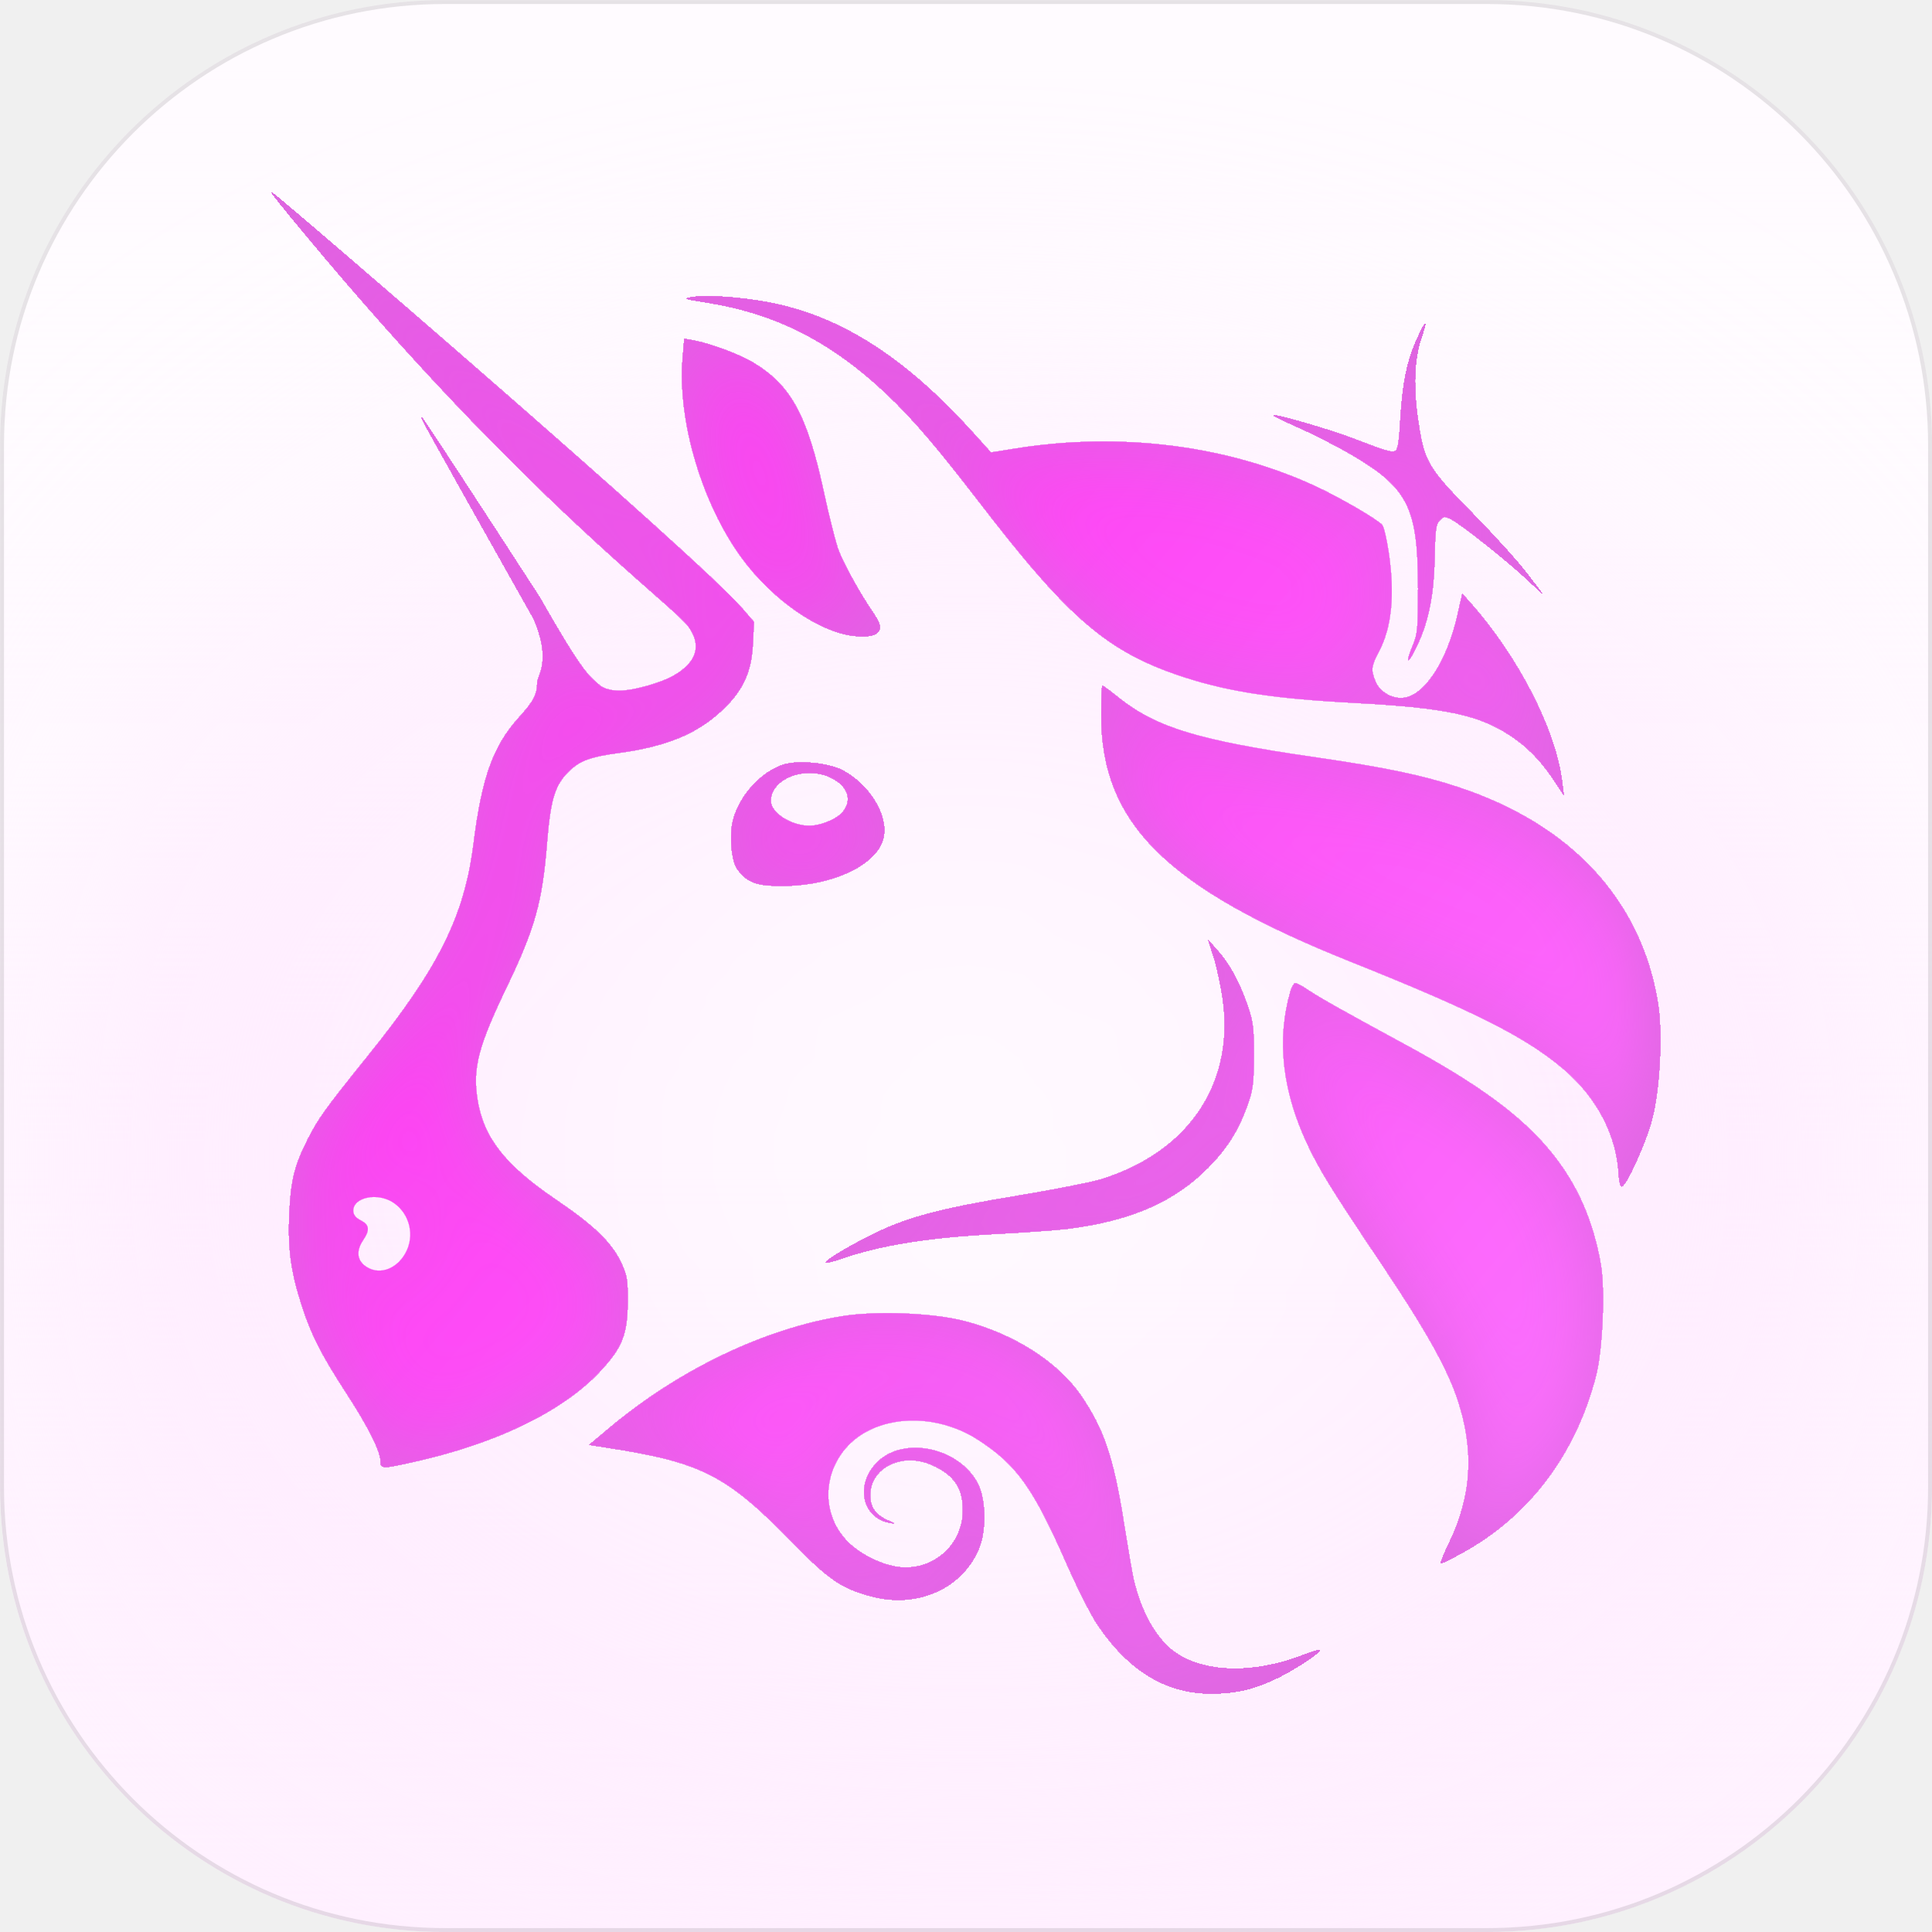
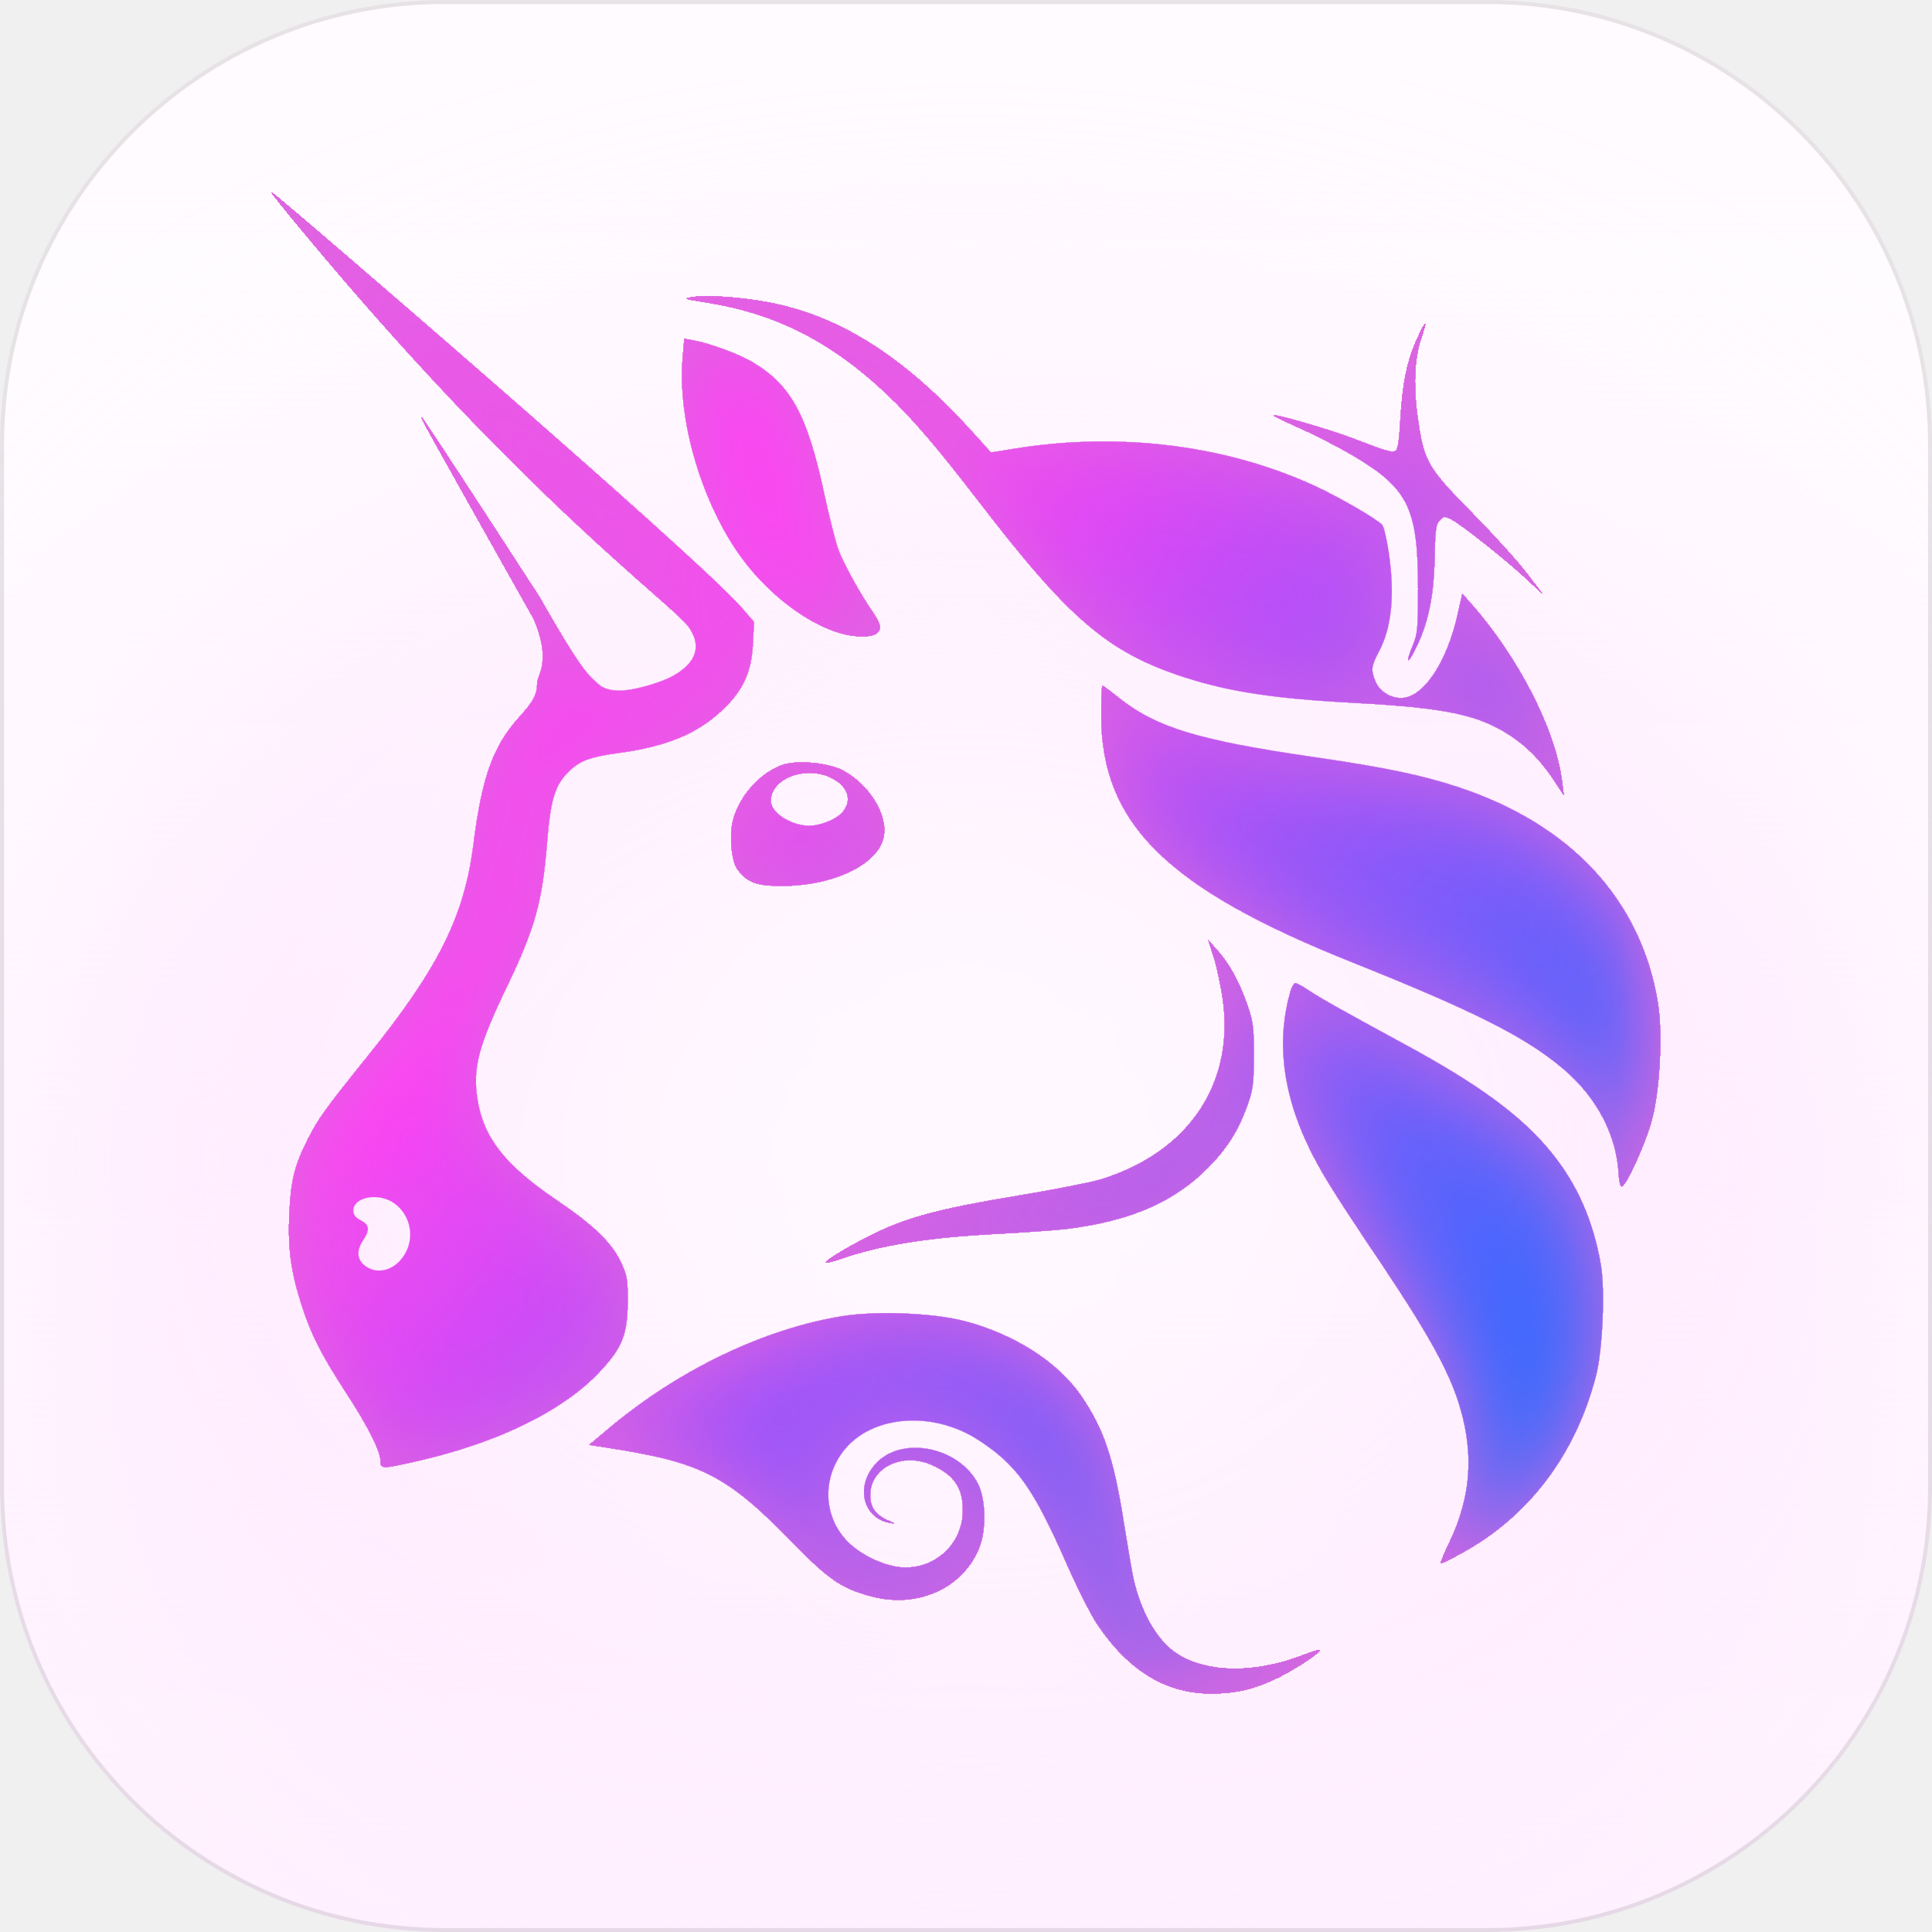
<svg xmlns="http://www.w3.org/2000/svg" width="20" height="20" viewBox="0 0 20 20" fill="none">
  <g clip-path="url(#clip0_2450_35919)">
    <rect width="20" height="20" rx="4.606" fill="#FFFBFF" />
    <rect width="20" height="20" rx="4.606" fill="url(#paint0_linear_2450_35919)" />
    <g filter="url(#filter0_f_2450_35919)">
      <ellipse cx="10" cy="12" rx="9.667" ry="7.667" fill="url(#paint1_radial_2450_35919)" fill-opacity="0.8" />
    </g>
    <g filter="url(#filter1_i_2450_35919)">
      <path d="M14.497 4.342C14.518 3.975 14.568 3.733 14.669 3.511C14.709 3.424 14.746 3.352 14.752 3.352C14.758 3.352 14.74 3.417 14.713 3.496C14.64 3.71 14.628 4.004 14.679 4.346C14.742 4.779 14.779 4.842 15.239 5.31C15.455 5.53 15.706 5.807 15.797 5.926L15.963 6.142L15.797 5.987C15.595 5.798 15.129 5.43 15.026 5.377C14.957 5.342 14.947 5.342 14.905 5.384C14.866 5.423 14.857 5.482 14.852 5.757C14.843 6.187 14.784 6.463 14.642 6.739C14.566 6.888 14.553 6.856 14.623 6.688C14.675 6.562 14.68 6.507 14.68 6.091C14.679 5.255 14.579 5.054 13.995 4.709C13.847 4.622 13.602 4.496 13.452 4.43C13.302 4.363 13.183 4.305 13.187 4.301C13.204 4.285 13.774 4.45 14.003 4.538C14.345 4.669 14.401 4.686 14.443 4.67C14.47 4.659 14.484 4.579 14.497 4.342Z" fill="url(#paint2_linear_2450_35919)" />
      <path d="M7.284 3.126C7.082 3.094 7.073 3.091 7.168 3.076C7.351 3.048 7.782 3.086 8.08 3.157C8.773 3.32 9.405 3.74 10.079 4.486L10.258 4.684L10.514 4.643C11.593 4.471 12.69 4.608 13.608 5.029C13.861 5.145 14.259 5.376 14.309 5.435C14.325 5.454 14.354 5.576 14.374 5.706C14.442 6.155 14.408 6.499 14.269 6.756C14.194 6.896 14.19 6.94 14.241 7.06C14.281 7.156 14.393 7.227 14.505 7.226C14.733 7.226 14.979 6.86 15.092 6.35L15.138 6.147L15.227 6.248C15.718 6.801 16.104 7.555 16.17 8.092L16.188 8.231L16.105 8.104C15.963 7.885 15.82 7.736 15.637 7.616C15.308 7.399 14.96 7.326 14.037 7.277C13.203 7.234 12.732 7.163 12.264 7.012C11.468 6.754 11.067 6.41 10.122 5.178C9.702 4.631 9.443 4.328 9.185 4.084C8.598 3.53 8.022 3.239 7.284 3.126Z" fill="url(#paint3_linear_2450_35919)" />
      <path d="M7.678 5.776C7.266 5.214 7.012 4.351 7.067 3.707L7.084 3.507L7.178 3.524C7.354 3.556 7.657 3.668 7.798 3.754C8.188 3.989 8.356 4.298 8.528 5.093C8.578 5.325 8.644 5.589 8.674 5.678C8.723 5.821 8.908 6.156 9.058 6.374C9.166 6.531 9.094 6.605 8.855 6.584C8.49 6.551 7.996 6.212 7.678 5.776Z" fill="url(#paint4_linear_2450_35919)" />
      <path d="M13.998 9.962C12.077 9.194 11.4 8.526 11.4 7.4C11.4 7.235 11.406 7.099 11.413 7.099C11.42 7.099 11.494 7.154 11.578 7.221C11.968 7.531 12.404 7.664 13.612 7.839C14.322 7.942 14.723 8.025 15.091 8.147C16.264 8.533 16.99 9.318 17.163 10.386C17.213 10.696 17.184 11.278 17.102 11.585C17.038 11.828 16.841 12.264 16.789 12.281C16.775 12.286 16.761 12.231 16.757 12.156C16.737 11.755 16.533 11.364 16.191 11.072C15.801 10.739 15.278 10.474 13.998 9.962Z" fill="url(#paint5_linear_2450_35919)" />
      <path d="M12.649 10.282C12.625 10.139 12.584 9.958 12.556 9.878L12.508 9.733L12.598 9.834C12.725 9.975 12.824 10.155 12.909 10.394C12.973 10.577 12.98 10.631 12.98 10.928C12.979 11.22 12.971 11.281 12.912 11.446C12.818 11.705 12.701 11.889 12.506 12.087C12.155 12.442 11.704 12.638 11.053 12.72C10.94 12.734 10.61 12.758 10.32 12.773C9.589 12.811 9.108 12.889 8.675 13.04C8.613 13.061 8.558 13.074 8.552 13.069C8.535 13.052 8.829 12.877 9.072 12.761C9.415 12.597 9.756 12.507 10.521 12.381C10.898 12.318 11.288 12.242 11.387 12.212C12.322 11.927 12.803 11.192 12.649 10.282Z" fill="url(#paint6_linear_2450_35919)" />
      <path d="M13.53 11.836C13.275 11.291 13.216 10.764 13.356 10.273C13.371 10.221 13.395 10.178 13.409 10.178C13.424 10.178 13.484 10.21 13.543 10.25C13.661 10.329 13.897 10.461 14.525 10.802C15.31 11.226 15.757 11.556 16.061 11.932C16.328 12.261 16.492 12.636 16.572 13.093C16.617 13.352 16.59 13.975 16.523 14.236C16.312 15.059 15.822 15.704 15.123 16.081C15.021 16.137 14.929 16.182 14.919 16.182C14.909 16.182 14.946 16.088 15.002 15.973C15.237 15.484 15.264 15.009 15.086 14.48C14.977 14.156 14.755 13.761 14.307 13.093C13.786 12.317 13.658 12.11 13.53 11.836Z" fill="url(#paint7_linear_2450_35919)" />
      <path d="M6.313 14.779C7.026 14.18 7.913 13.755 8.721 13.625C9.07 13.569 9.65 13.591 9.972 13.673C10.489 13.804 10.952 14.099 11.192 14.45C11.427 14.793 11.528 15.091 11.633 15.756C11.675 16.018 11.72 16.282 11.733 16.341C11.812 16.686 11.966 16.961 12.156 17.1C12.458 17.319 12.978 17.333 13.489 17.135C13.576 17.101 13.651 17.078 13.657 17.083C13.675 17.101 13.418 17.273 13.236 17.363C12.991 17.484 12.797 17.531 12.539 17.531C12.07 17.531 11.681 17.294 11.357 16.811C11.293 16.716 11.149 16.432 11.038 16.179C10.695 15.402 10.526 15.165 10.128 14.907C9.782 14.681 9.335 14.641 8.999 14.805C8.558 15.02 8.435 15.58 8.751 15.935C8.876 16.076 9.111 16.198 9.302 16.222C9.66 16.266 9.968 15.995 9.968 15.636C9.968 15.402 9.878 15.269 9.651 15.167C9.34 15.028 9.007 15.191 9.008 15.48C9.009 15.604 9.063 15.681 9.188 15.738C9.268 15.773 9.27 15.776 9.204 15.763C8.92 15.704 8.853 15.363 9.082 15.136C9.357 14.864 9.925 14.984 10.121 15.356C10.203 15.512 10.212 15.822 10.141 16.01C9.981 16.429 9.514 16.65 9.041 16.53C8.718 16.448 8.587 16.36 8.198 15.962C7.523 15.271 7.261 15.137 6.287 14.986L6.101 14.957L6.313 14.779Z" fill="url(#paint8_linear_2450_35919)" />
      <path fill-rule="evenodd" clip-rule="evenodd" d="M3.145 2.407C5.4 5.127 6.953 6.249 7.126 6.486C7.268 6.682 7.214 6.858 6.97 6.996C6.835 7.072 6.555 7.15 6.416 7.15C6.258 7.15 6.203 7.09 6.203 7.09C6.112 7.003 6.06 7.018 5.589 6.188C4.936 5.18 4.389 4.345 4.374 4.331C4.34 4.298 4.34 4.299 5.523 6.402C5.714 6.84 5.561 7.001 5.561 7.063C5.561 7.19 5.526 7.257 5.368 7.432C5.106 7.723 4.988 8.05 4.903 8.728C4.808 9.487 4.541 10.023 3.8 10.941C3.367 11.479 3.296 11.577 3.186 11.794C3.049 12.066 3.011 12.219 2.995 12.563C2.979 12.928 3.011 13.163 3.123 13.511C3.221 13.816 3.323 14.017 3.584 14.42C3.81 14.767 3.94 15.025 3.94 15.126C3.94 15.206 3.956 15.207 4.305 15.128C5.142 14.94 5.822 14.61 6.204 14.205C6.441 13.954 6.496 13.816 6.498 13.473C6.499 13.248 6.491 13.201 6.43 13.072C6.331 12.862 6.15 12.687 5.751 12.416C5.228 12.061 5.004 11.775 4.943 11.382C4.892 11.059 4.951 10.831 5.24 10.229C5.54 9.605 5.614 9.34 5.664 8.711C5.696 8.305 5.741 8.145 5.859 8.016C5.981 7.882 6.091 7.837 6.394 7.796C6.888 7.729 7.203 7.602 7.461 7.365C7.686 7.159 7.78 6.962 7.794 6.664L7.805 6.438L7.68 6.293C7.226 5.767 2.841 1.994 2.813 1.994C2.807 1.994 2.956 2.18 3.145 2.407ZM4.195 12.976C4.298 12.795 4.243 12.563 4.071 12.449C3.909 12.342 3.657 12.393 3.657 12.532C3.657 12.575 3.681 12.606 3.734 12.633C3.824 12.679 3.831 12.731 3.76 12.837C3.688 12.944 3.694 13.038 3.776 13.102C3.909 13.205 4.097 13.149 4.195 12.976Z" fill="url(#paint9_linear_2450_35919)" />
      <path fill-rule="evenodd" clip-rule="evenodd" d="M8.117 7.914C7.885 7.985 7.659 8.229 7.59 8.485C7.547 8.642 7.571 8.916 7.635 9C7.738 9.137 7.838 9.173 8.107 9.171C8.636 9.168 9.095 8.942 9.148 8.661C9.192 8.43 8.99 8.111 8.712 7.97C8.569 7.898 8.264 7.869 8.117 7.914ZM8.734 8.394C8.816 8.279 8.78 8.155 8.641 8.071C8.378 7.911 7.979 8.043 7.979 8.291C7.979 8.414 8.187 8.548 8.377 8.548C8.504 8.548 8.678 8.473 8.734 8.394Z" fill="url(#paint10_linear_2450_35919)" />
    </g>
  </g>
  <rect x="0.021" y="0.021" width="19.959" height="19.959" rx="4.585" stroke="black" stroke-opacity="0.1" stroke-width="0.041" />
  <defs>
    <filter id="filter0_f_2450_35919" x="-3.167" y="0.833" width="26.333" height="22.333" filterUnits="userSpaceOnUse" color-interpolation-filters="sRGB">
      <feFlood flood-opacity="0" result="BackgroundImageFix" />
      <feBlend mode="normal" in="SourceGraphic" in2="BackgroundImageFix" result="shape" />
      <feGaussianBlur stdDeviation="1.75" result="effect1_foregroundBlur_2450_35919" />
    </filter>
    <filter id="filter1_i_2450_35919" x="2.812" y="1.994" width="14.375" height="15.538" filterUnits="userSpaceOnUse" color-interpolation-filters="sRGB">
      <feFlood flood-opacity="0" result="BackgroundImageFix" />
      <feBlend mode="normal" in="SourceGraphic" in2="BackgroundImageFix" result="shape" />
      <feColorMatrix in="SourceAlpha" type="matrix" values="0 0 0 0 0 0 0 0 0 0 0 0 0 0 0 0 0 0 127 0" result="hardAlpha" />
      <feOffset />
      <feGaussianBlur stdDeviation="0.472" />
      <feComposite in2="hardAlpha" operator="arithmetic" k2="-1" k3="1" />
      <feColorMatrix type="matrix" values="0 0 0 0 0.865 0 0 0 0 0.401 0 0 0 0 0.875 0 0 0 1 0" />
      <feBlend mode="normal" in2="shape" result="effect1_innerShadow_2450_35919" />
    </filter>
    <linearGradient id="paint0_linear_2450_35919" x1="7.667" y1="20" x2="7.667" y2="0" gradientUnits="userSpaceOnUse">
      <stop stop-color="#FFF1FF" />
      <stop offset="1" stop-color="white" stop-opacity="0" />
    </linearGradient>
    <radialGradient id="paint1_radial_2450_35919" cx="0" cy="0" r="1" gradientUnits="userSpaceOnUse" gradientTransform="translate(10.0123 11.9901) rotate(35.9783) scale(9.71138 9.26994)">
      <stop stop-color="white" />
      <stop offset="1" stop-color="#FFE3FF" />
    </radialGradient>
    <linearGradient id="paint2_linear_2450_35919" x1="16.465" y1="15.099" x2="7.333" y2="7.333" gradientUnits="userSpaceOnUse">
-       <stop stop-color="#FC72FF" />
+       <stop stop-color="#236EFF" />
      <stop offset="1" stop-color="#FF41F4" />
    </linearGradient>
    <linearGradient id="paint3_linear_2450_35919" x1="16.465" y1="15.099" x2="7.333" y2="7.333" gradientUnits="userSpaceOnUse">
-       <stop stop-color="#FC72FF" />
+       <stop stop-color="#236EFF" />
      <stop offset="1" stop-color="#FF41F4" />
    </linearGradient>
    <linearGradient id="paint4_linear_2450_35919" x1="16.465" y1="15.099" x2="7.333" y2="7.333" gradientUnits="userSpaceOnUse">
-       <stop stop-color="#FC72FF" />
+       <stop stop-color="#236EFF" />
      <stop offset="1" stop-color="#FF41F4" />
    </linearGradient>
    <linearGradient id="paint5_linear_2450_35919" x1="16.465" y1="15.099" x2="7.333" y2="7.333" gradientUnits="userSpaceOnUse">
-       <stop stop-color="#FC72FF" />
+       <stop stop-color="#236EFF" />
      <stop offset="1" stop-color="#FF41F4" />
    </linearGradient>
    <linearGradient id="paint6_linear_2450_35919" x1="16.465" y1="15.099" x2="7.333" y2="7.333" gradientUnits="userSpaceOnUse">
-       <stop stop-color="#FC72FF" />
+       <stop stop-color="#236EFF" />
      <stop offset="1" stop-color="#FF41F4" />
    </linearGradient>
    <linearGradient id="paint7_linear_2450_35919" x1="16.465" y1="15.099" x2="7.333" y2="7.333" gradientUnits="userSpaceOnUse">
-       <stop stop-color="#FC72FF" />
+       <stop stop-color="#236EFF" />
      <stop offset="1" stop-color="#FF41F4" />
    </linearGradient>
    <linearGradient id="paint8_linear_2450_35919" x1="16.465" y1="15.099" x2="7.333" y2="7.333" gradientUnits="userSpaceOnUse">
-       <stop stop-color="#FC72FF" />
+       <stop stop-color="#236EFF" />
      <stop offset="1" stop-color="#FF41F4" />
    </linearGradient>
    <linearGradient id="paint9_linear_2450_35919" x1="16.465" y1="15.099" x2="7.333" y2="7.333" gradientUnits="userSpaceOnUse">
-       <stop stop-color="#FC72FF" />
+       <stop stop-color="#236EFF" />
      <stop offset="1" stop-color="#FF41F4" />
    </linearGradient>
    <linearGradient id="paint10_linear_2450_35919" x1="16.465" y1="15.099" x2="7.333" y2="7.333" gradientUnits="userSpaceOnUse">
-       <stop stop-color="#FC72FF" />
+       <stop stop-color="#236EFF" />
      <stop offset="1" stop-color="#FF41F4" />
    </linearGradient>
    <clipPath id="clip0_2450_35919">
      <rect width="20" height="20" rx="4.606" fill="white" />
    </clipPath>
  </defs>
</svg>
